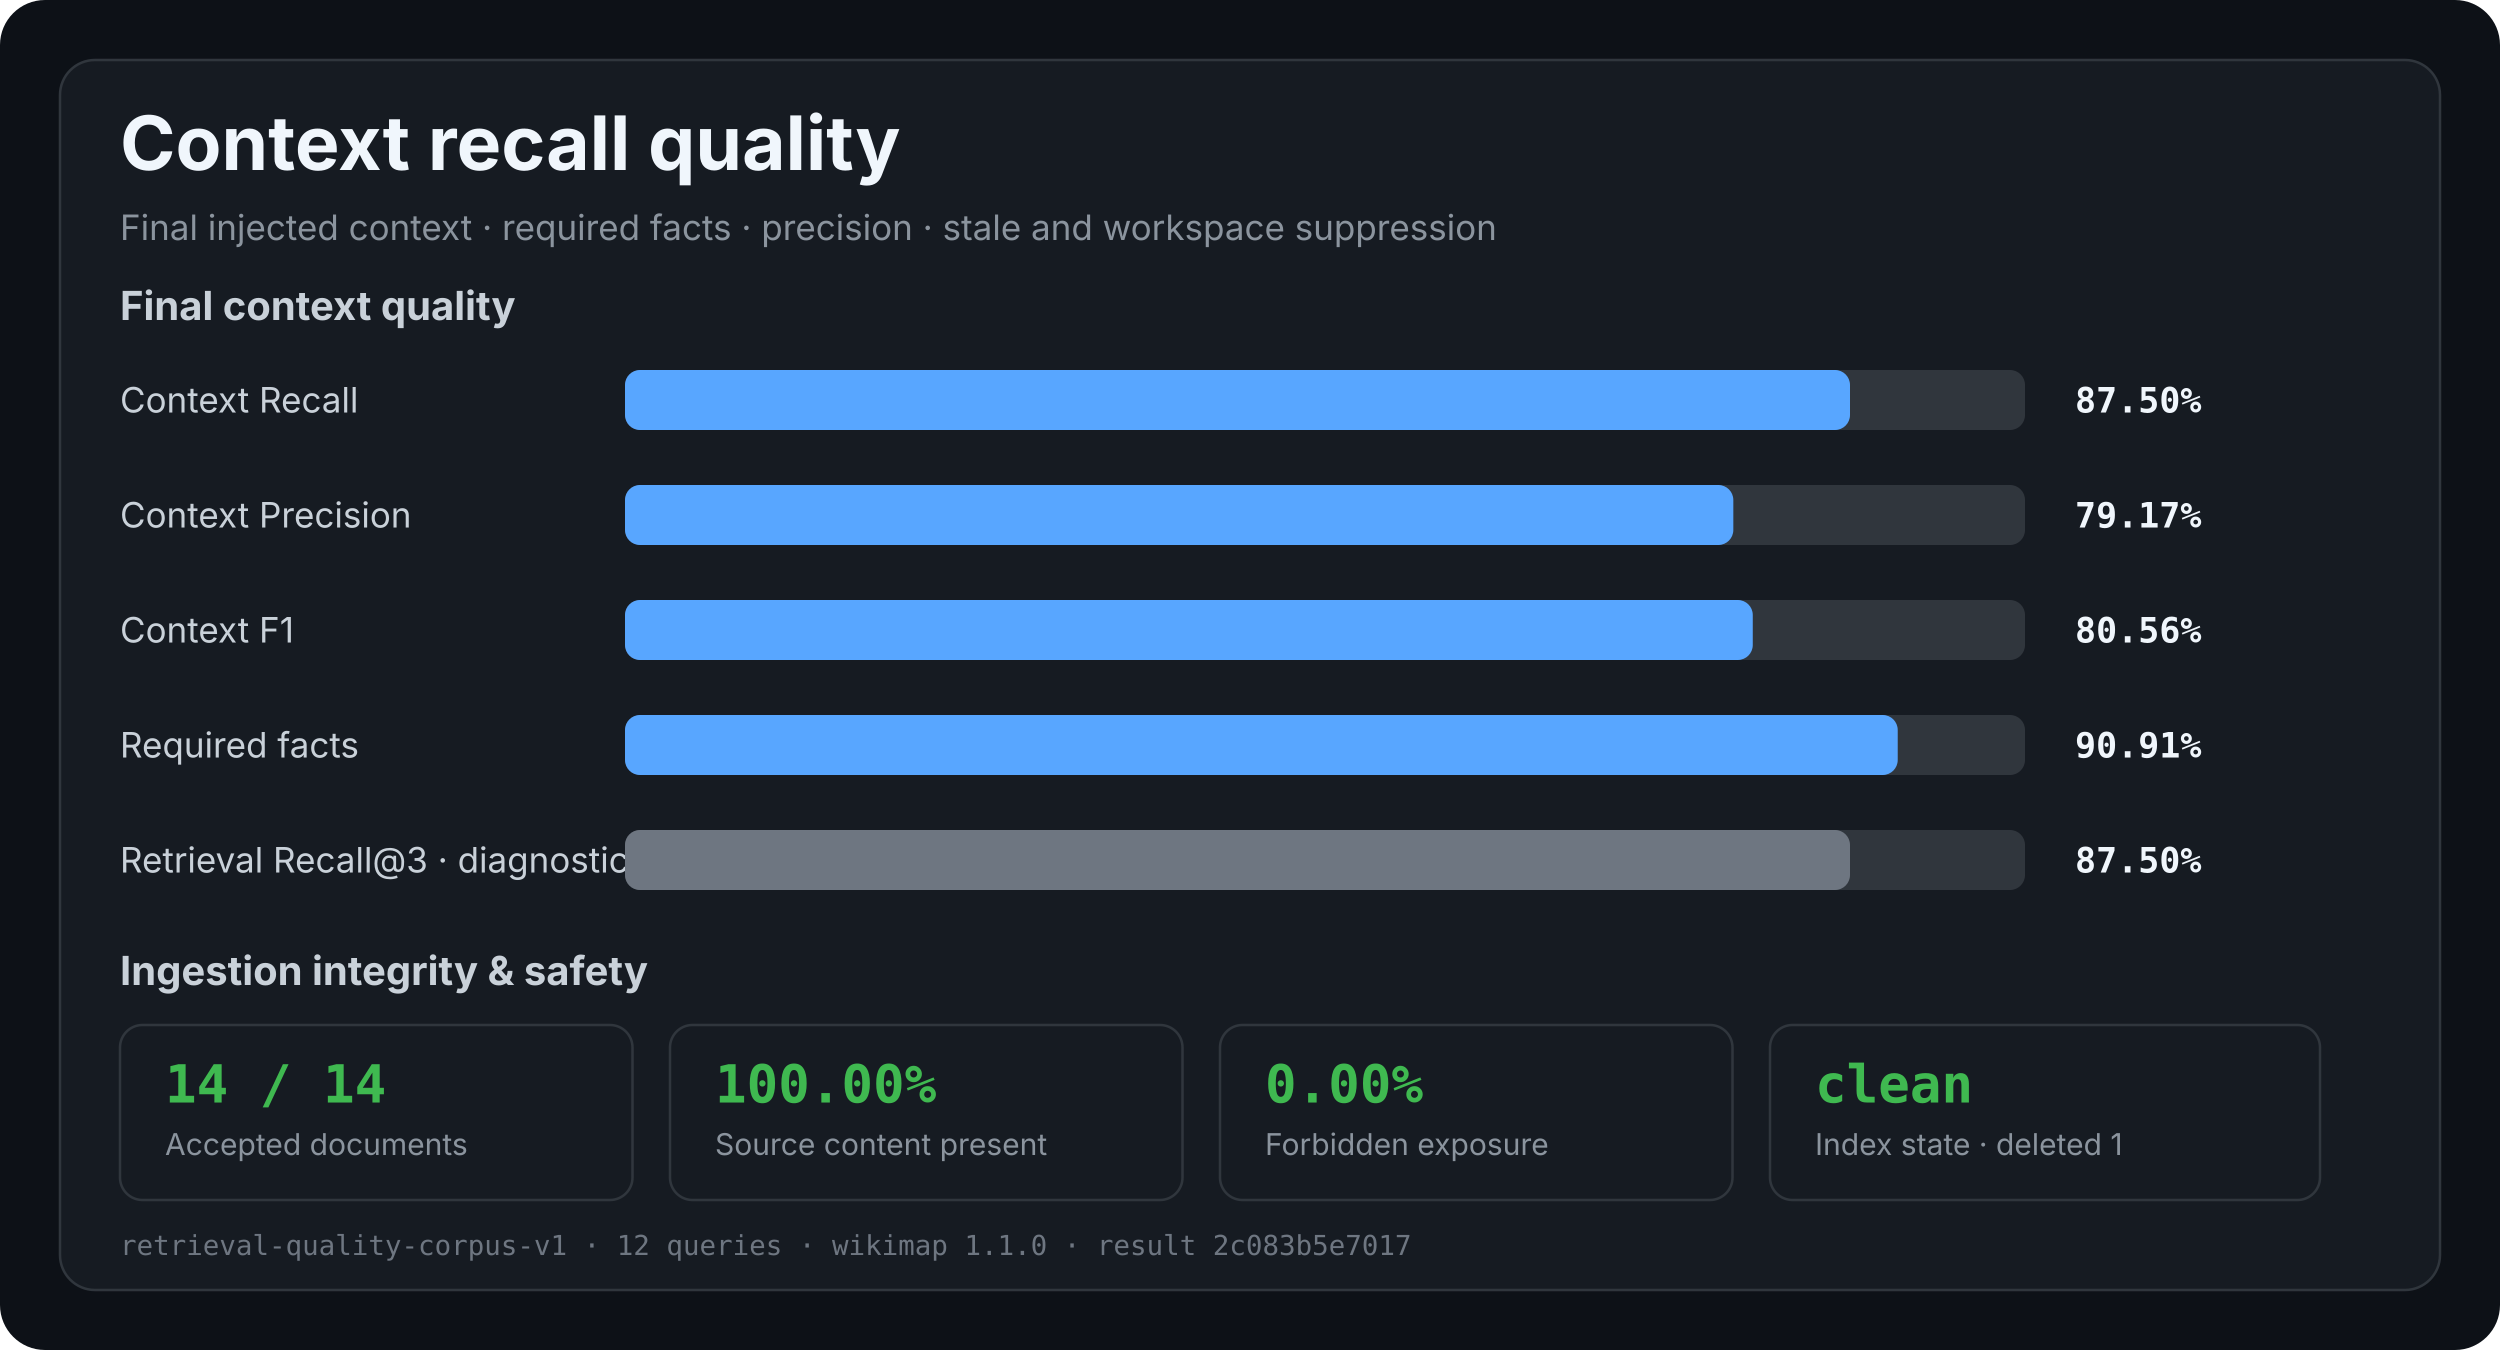
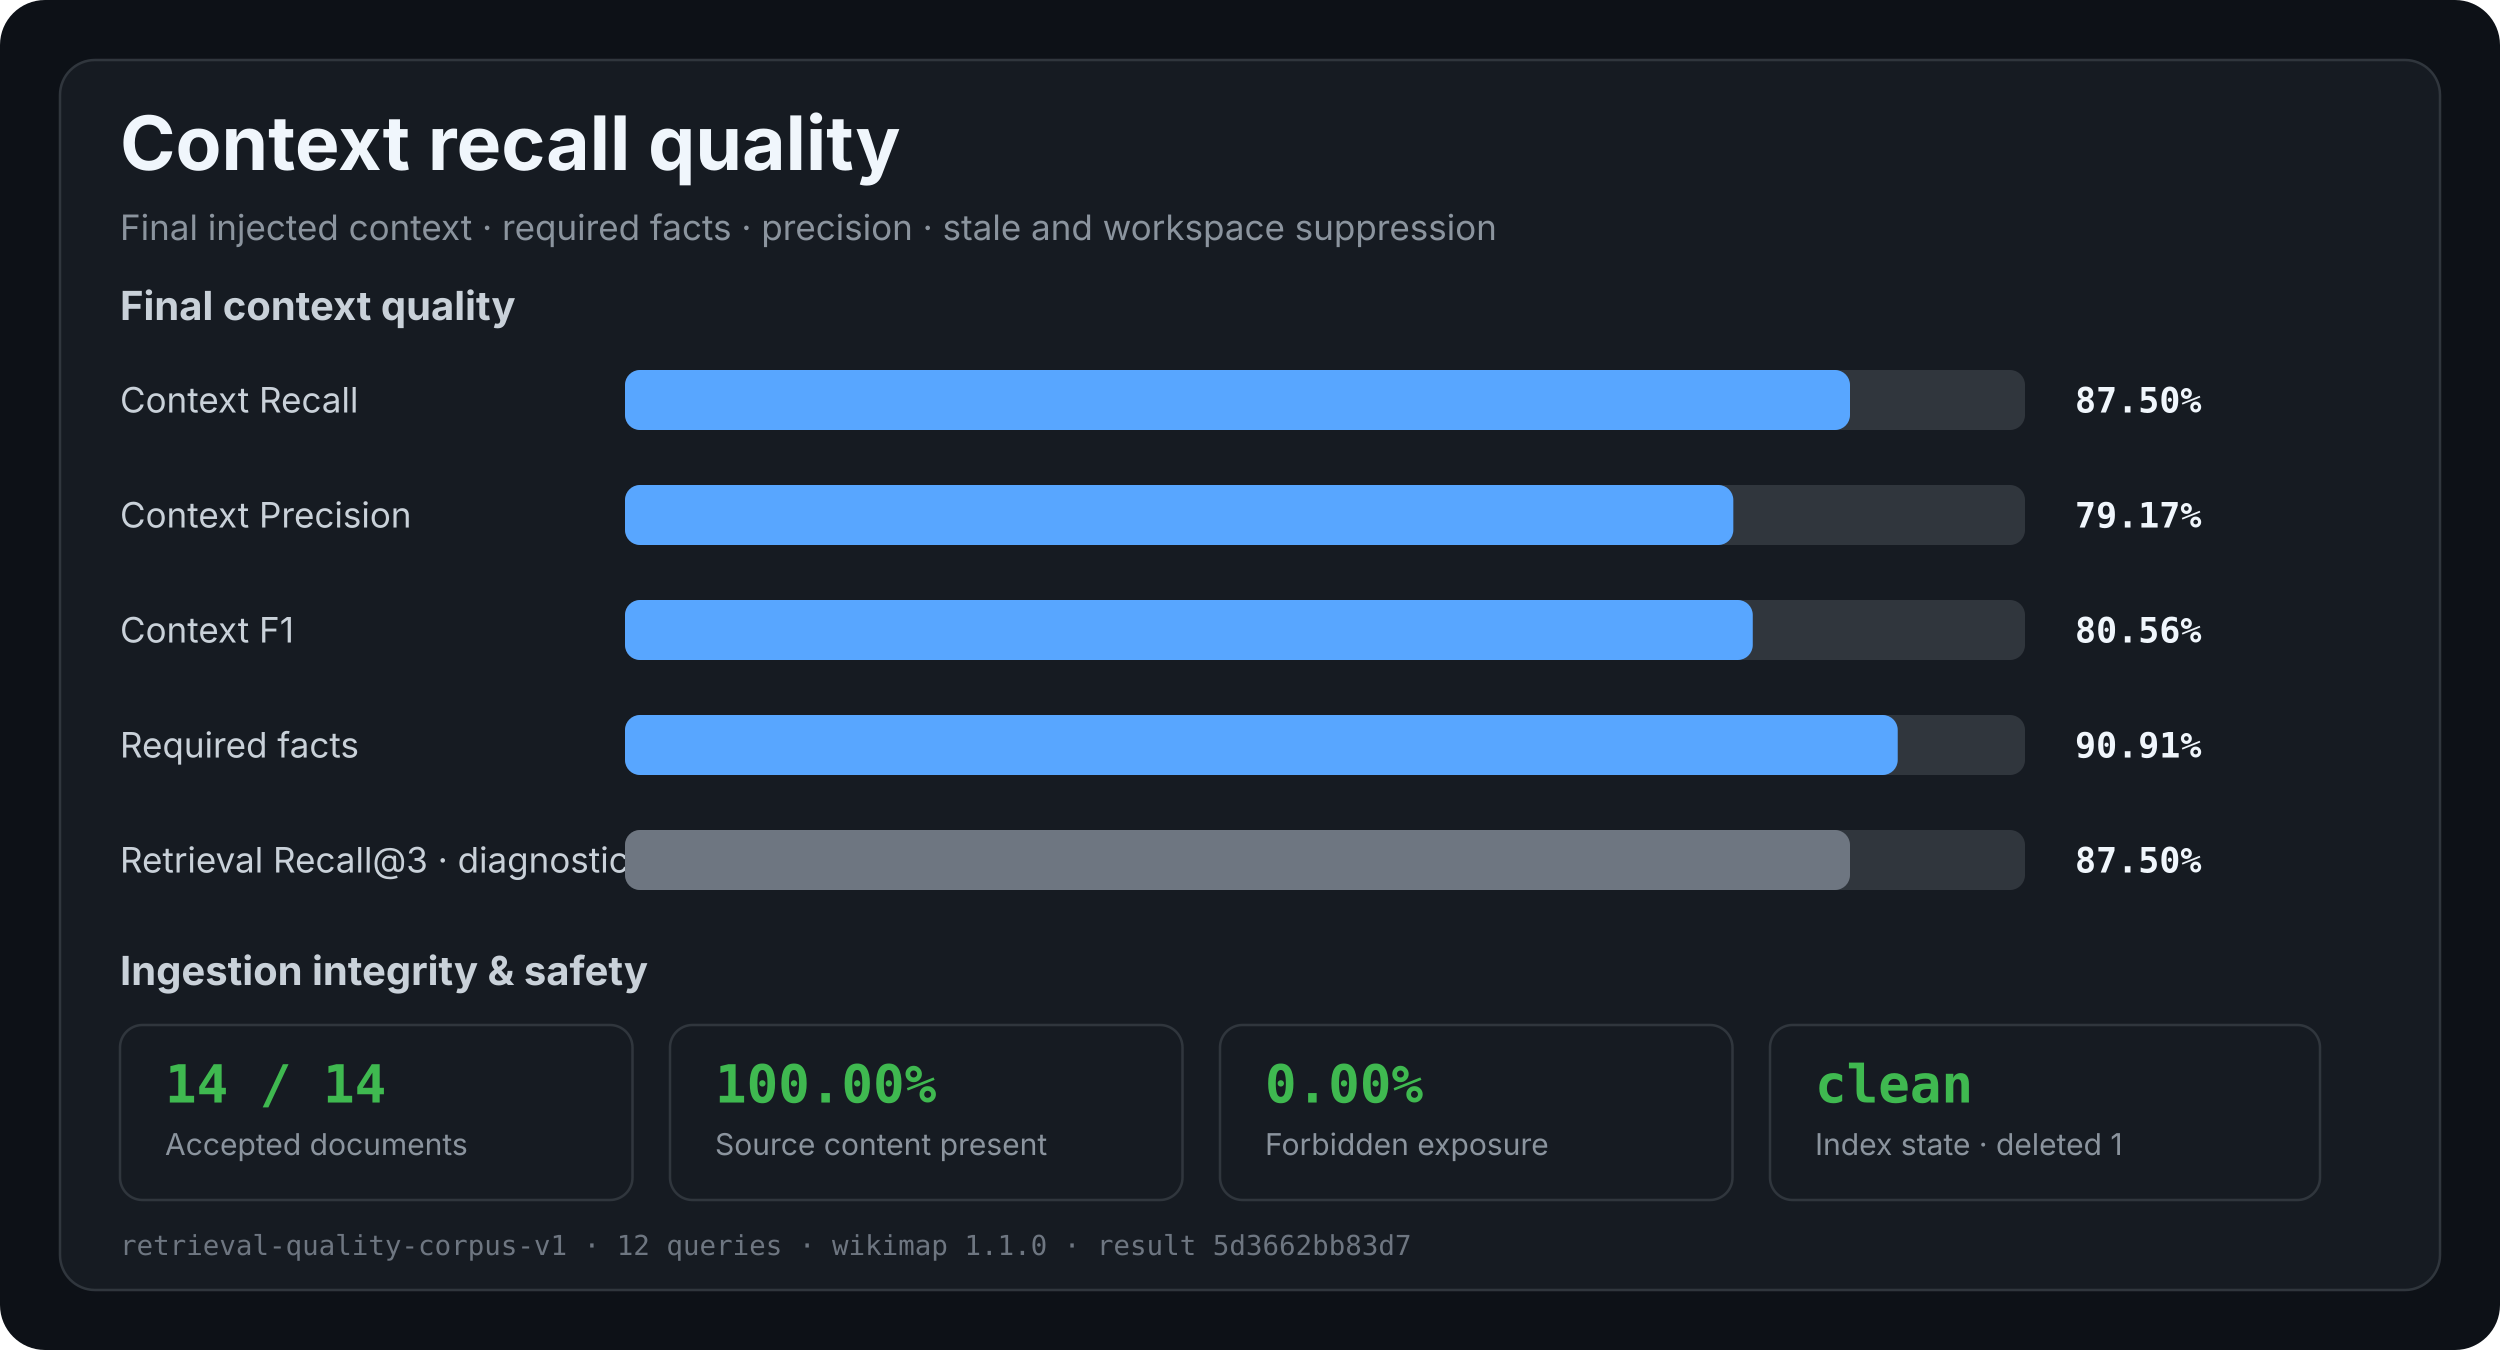
<svg xmlns="http://www.w3.org/2000/svg" width="1000" height="540" viewBox="0 0 1000 540" role="img" aria-labelledby="title desc">
  <style>
  .bg { fill: #0d1117; }
  .panel { fill: #161b22; stroke: #30363d; stroke-width: 1; }
  .title { fill: #f0f6fc; font: 700 30px -apple-system,BlinkMacSystemFont,"Segoe UI",sans-serif; }
  .subtitle { fill: #8b949e; font: 14px -apple-system,BlinkMacSystemFont,"Segoe UI",sans-serif; }
  .section { fill: #c9d1d9; font: 700 16px -apple-system,BlinkMacSystemFont,"Segoe UI",sans-serif; }
  .label { fill: #c9d1d9; font: 14px -apple-system,BlinkMacSystemFont,"Segoe UI",sans-serif; }
  .value { fill: #f0f6fc; font: 700 14px ui-monospace,SFMono-Regular,Consolas,monospace; }
  .track { fill: #30363d; }
  .bar { fill: #58a6ff; }
  .diagnostic-bar { fill: #6e7681; }
  .card-value { fill: #3fb950; font: 700 21px ui-monospace,SFMono-Regular,Consolas,monospace; }
  .card-label { fill: #8b949e; font: 12px -apple-system,BlinkMacSystemFont,"Segoe UI",sans-serif; }
  .footer { fill: #6e7681; font: 11px ui-monospace,SFMono-Regular,Consolas,monospace; }
</style>
  <rect width="1000" height="540" rx="18" class="bg" />
  <rect x="24" y="24" width="952" height="492" rx="14" class="panel" />
  <text x="48" y="68" class="title">Context recall quality</text>
  <text x="48" y="96" class="subtitle">Final injected context · required facts · precision · stale and workspace suppression</text>
  <text x="48" y="128" class="section">Final context quality</text>
  <text x="48" y="165" class="label">Context Recall</text>
  <rect x="250" y="148" width="560" height="24" rx="6" class="track" />
  <rect x="250" y="148" width="490.00" height="24" rx="6" class="bar" />
  <text x="830" y="165" class="value">87.50%</text>
  <text x="48" y="211" class="label">Context Precision</text>
  <rect x="250" y="194" width="560" height="24" rx="6" class="track" />
  <rect x="250" y="194" width="443.33" height="24" rx="6" class="bar" />
  <text x="830" y="211" class="value">79.17%</text>
  <text x="48" y="257" class="label">Context F1</text>
  <rect x="250" y="240" width="560" height="24" rx="6" class="track" />
  <rect x="250" y="240" width="451.11" height="24" rx="6" class="bar" />
  <text x="830" y="257" class="value">80.56%</text>
  <text x="48" y="303" class="label">Required facts</text>
  <rect x="250" y="286" width="560" height="24" rx="6" class="track" />
  <rect x="250" y="286" width="509.09" height="24" rx="6" class="bar" />
  <text x="830" y="303" class="value">90.91%</text>
  <text x="48" y="349" class="label">Retrieval Recall@3 · diagnostic</text>
  <rect x="250" y="332" width="560" height="24" rx="6" class="track" />
  <rect x="250" y="332" width="490.00" height="24" rx="6" class="diagnostic-bar" />
  <text x="830" y="349" class="value">87.50%</text>
  <text x="48" y="394" class="section">Ingestion integrity &amp; safety</text>
  <rect x="48" y="410" width="205" height="70" rx="9" class="panel" />
  <text x="66" y="441" class="card-value">14 / 14</text>
  <text x="66" y="462" class="card-label">Accepted documents</text>
  <rect x="268" y="410" width="205" height="70" rx="9" class="panel" />
  <text x="286" y="441" class="card-value">100.00%</text>
  <text x="286" y="462" class="card-label">Source content present</text>
  <rect x="488" y="410" width="205" height="70" rx="9" class="panel" />
  <text x="506" y="441" class="card-value">0.00%</text>
  <text x="506" y="462" class="card-label">Forbidden exposure</text>
  <rect x="708" y="410" width="220" height="70" rx="9" class="panel" />
  <text x="726" y="441" class="card-value">clean</text>
  <text x="726" y="462" class="card-label">Index state · deleted 1</text>
-   <text x="48" y="502" class="footer">retrieval-quality-corpus-v1 · 12 queries · wikimap 1.1.0 · result 2c083b5e7017</text>
+   <text x="48" y="502" class="footer">retrieval-quality-corpus-v1 · 12 queries · wikimap 1.1.0 · result 5d3662bb83d7</text>
</svg>
